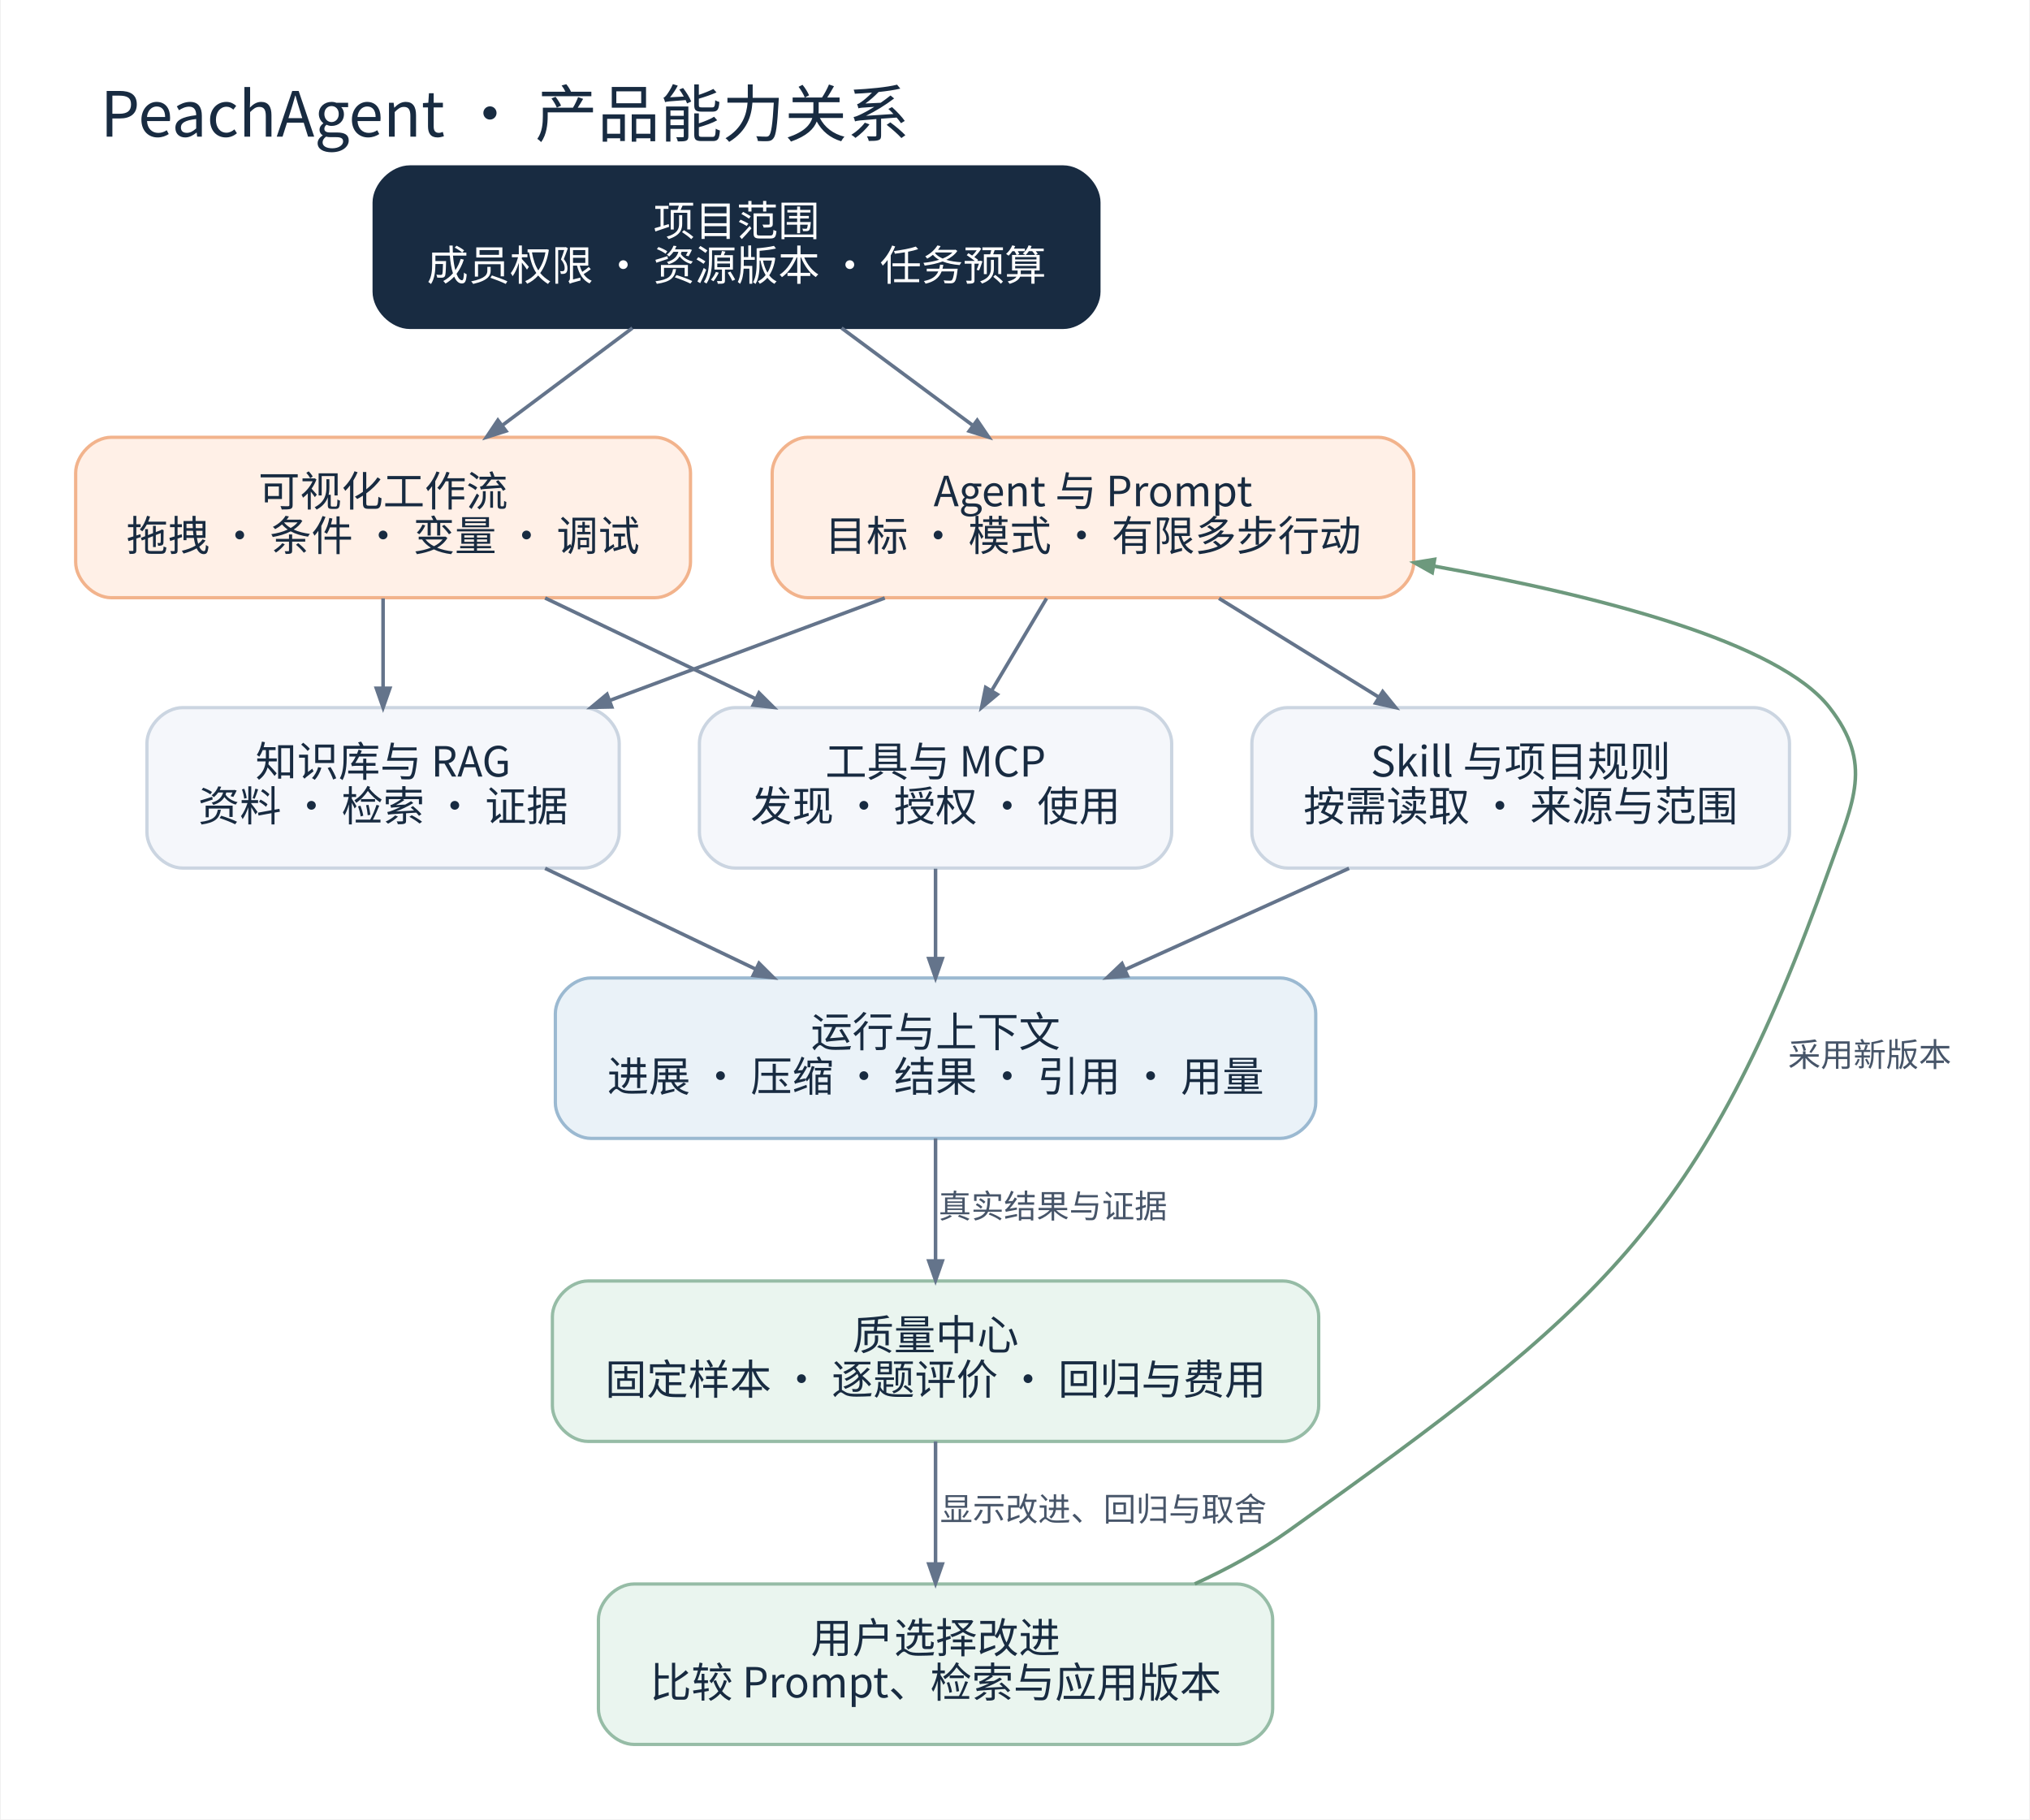
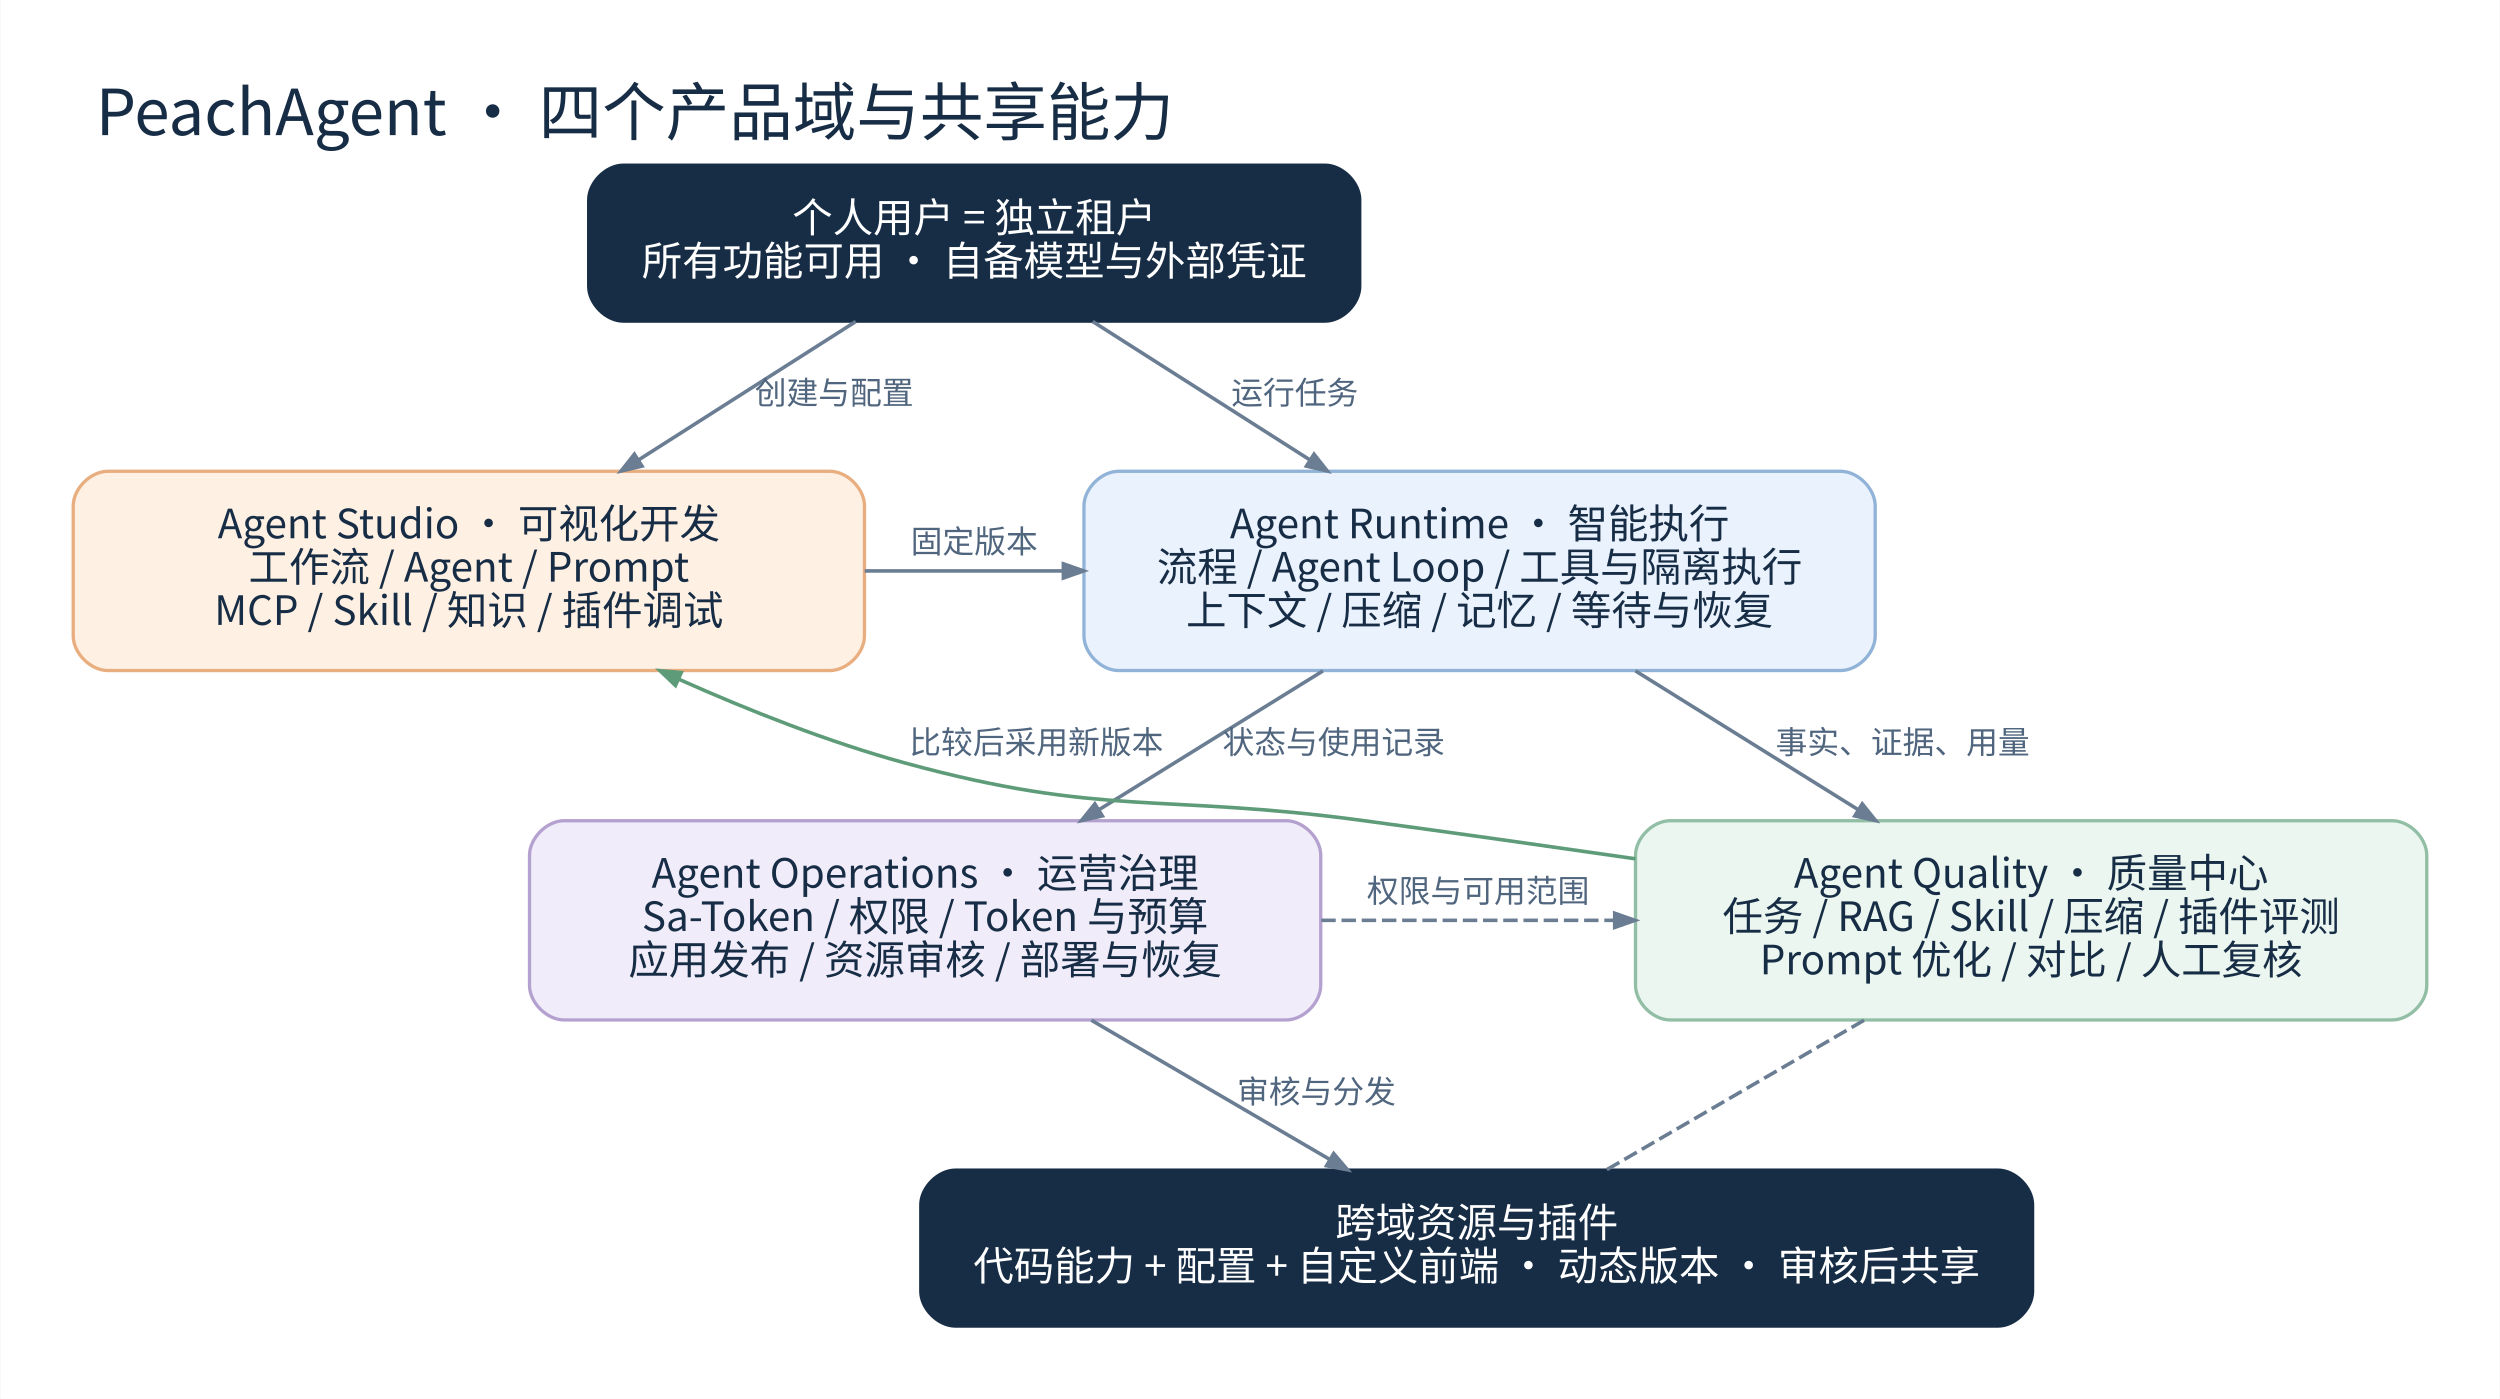
- <svg xmlns="http://www.w3.org/2000/svg" width="683pt" height="612pt" viewBox="0.00 0.00 682.90 612.40">
-   <g id="graph0" class="graph" transform="scale(1 1) rotate(0) translate(25.2 587.2)">
-     <polygon fill="#ffffff" stroke="transparent" points="-25.2,25.2 -25.2,-587.2 657.7,-587.2 657.7,25.2 -25.2,25.2" />
-     <text text-anchor="middle" x="144.5" y="-541.2" font-family="Noto Sans CJK SC" font-size="21.00" fill="#182b41">PeachAgent · 产品能力关系</text>
+ <svg xmlns="http://www.w3.org/2000/svg" width="865pt" height="484pt" viewBox="0.00 0.00 865.40 484.40">
+   <g id="graph0" class="graph" transform="scale(1 1) rotate(0) translate(25.2 459.2)">
+     <polygon fill="#ffffff" stroke="transparent" points="-25.2,25.2 -25.2,-459.2 840.2,-459.2 840.2,25.2 -25.2,25.2" />
+     <text text-anchor="middle" x="194.5" y="-412.4" font-family="Noto Sans CJK SC" font-size="22.00" fill="#172d45">PeachAgent · 四个产品域与共享能力</text>
    <g id="node1" class="node">
-       <path fill="#182b41" stroke="#182b41" stroke-width="1.1" d="M332.5,-531C332.5,-531 112.5,-531 112.5,-531 106.5,-531 100.5,-525 100.5,-519 100.5,-519 100.5,-489 100.5,-489 100.5,-483 106.5,-477 112.5,-477 112.5,-477 332.5,-477 332.5,-477 338.5,-477 344.5,-483 344.5,-489 344.5,-489 344.5,-519 344.5,-519 344.5,-525 338.5,-531 332.5,-531" />
-       <text text-anchor="middle" x="222.5" y="-507.8" font-family="Noto Sans CJK SC" font-size="14.00" fill="#ffffff">项目范围</text>
-       <text text-anchor="middle" x="222.5" y="-492.8" font-family="Noto Sans CJK SC" font-size="14.00" fill="#ffffff">成员权限 · 资源版本 · 任务预算</text>
+       <path fill="#172d45" stroke="#172d45" stroke-width="1.15" d="M433.5,-402C433.5,-402 190.5,-402 190.5,-402 184.5,-402 178.5,-396 178.5,-390 178.5,-390 178.5,-360 178.5,-360 178.5,-354 184.5,-348 190.5,-348 190.5,-348 433.5,-348 433.5,-348 439.5,-348 445.5,-354 445.5,-360 445.5,-360 445.5,-390 445.5,-390 445.5,-396 439.5,-402 433.5,-402" />
+       <text text-anchor="middle" x="312" y="-378.8" font-family="Noto Sans CJK SC" font-size="14.00" fill="white">个人用户 = 独立租户</text>
+       <text text-anchor="middle" x="312" y="-363.8" font-family="Noto Sans CJK SC" font-size="14.00" fill="white">所有功能可用 · 自备模型与外部凭证</text>
    </g>
    <g id="node2" class="node">
-       <path fill="#fff0e7" stroke="#f2b38c" stroke-width="1.1" d="M195,-440C195,-440 12,-440 12,-440 6,-440 0,-434 0,-428 0,-428 0,-398 0,-398 0,-392 6,-386 12,-386 12,-386 195,-386 195,-386 201,-386 207,-392 207,-398 207,-398 207,-428 207,-428 207,-434 201,-440 195,-440" />
-       <text text-anchor="middle" x="103.5" y="-416.8" font-family="Noto Sans CJK SC" font-size="14.00" fill="#182b41">可视化工作流</text>
-       <text text-anchor="middle" x="103.5" y="-401.8" font-family="Noto Sans CJK SC" font-size="14.00" fill="#182b41">拖拽 · 条件 · 变量 · 调试</text>
+       <path fill="#fff0e4" stroke="#e8ae7f" stroke-width="1.15" d="M262,-296C262,-296 12,-296 12,-296 6,-296 0,-290 0,-284 0,-284 0,-239 0,-239 0,-233 6,-227 12,-227 12,-227 262,-227 262,-227 268,-227 274,-233 274,-239 274,-239 274,-284 274,-284 274,-290 268,-296 262,-296" />
+       <text text-anchor="middle" x="137" y="-272.8" font-family="Noto Sans CJK SC" font-size="14.00" fill="#172d45">Agent Studio · 可视化开发</text>
+       <text text-anchor="middle" x="137" y="-257.8" font-family="Noto Sans CJK SC" font-size="14.00" fill="#172d45">工作流 / Agent / Prompt</text>
+       <text text-anchor="middle" x="137" y="-242.8" font-family="Noto Sans CJK SC" font-size="14.00" fill="#172d45">MCP / Skill / 知识 / 插件调试</text>
    </g>
    <g id="edge1" class="edge">
-       <path fill="none" stroke="#64748b" stroke-width="1.2" d="M187.44,-476.78C173.76,-466.55 158,-454.76 143.85,-444.18" />
-       <polygon fill="#64748b" stroke="#64748b" stroke-width="1.2" points="144.88,-442.11 138.31,-440.03 142.15,-445.75 144.88,-442.11" />
+       <path fill="none" stroke="#6a7d93" stroke-width="1.25" d="M270.97,-347.86C248.62,-333.62 220.57,-315.74 195.92,-300.04" />
+       <polygon fill="#6a7d93" stroke="#6a7d93" stroke-width="1.25" points="196.95,-297.79 189.73,-296.1 194.32,-301.92 196.95,-297.79" />
+       <text text-anchor="middle" x="263.5" y="-319.2" font-family="Noto Sans CJK SC" font-size="11.00" fill="#50657e">创建与配置</text>
    </g>
    <g id="node3" class="node">
-       <path fill="#fff0e7" stroke="#f2b38c" stroke-width="1.1" d="M438.5,-440C438.5,-440 246.5,-440 246.5,-440 240.5,-440 234.5,-434 234.5,-428 234.5,-428 234.5,-398 234.5,-398 234.5,-392 240.5,-386 246.5,-386 246.5,-386 438.5,-386 438.5,-386 444.5,-386 450.5,-392 450.5,-398 450.5,-398 450.5,-428 450.5,-428 450.5,-434 444.5,-440 438.5,-440" />
-       <text text-anchor="middle" x="342.5" y="-416.8" font-family="Noto Sans CJK SC" font-size="14.00" fill="#182b41">Agent 与 Prompt</text>
-       <text text-anchor="middle" x="342.5" y="-401.8" font-family="Noto Sans CJK SC" font-size="14.00" fill="#182b41">目标 · 模式 · 有限多步行动</text>
+       <path fill="#eaf2fd" stroke="#91b3d7" stroke-width="1.15" d="M612,-296C612,-296 362,-296 362,-296 356,-296 350,-290 350,-284 350,-284 350,-239 350,-239 350,-233 356,-227 362,-227 362,-227 612,-227 612,-227 618,-227 624,-233 624,-239 624,-239 624,-284 624,-284 624,-290 618,-296 612,-296" />
+       <text text-anchor="middle" x="487" y="-272.8" font-family="Noto Sans CJK SC" font-size="14.00" fill="#172d45">Agent Runtime · 智能执行</text>
+       <text text-anchor="middle" x="487" y="-257.8" font-family="Noto Sans CJK SC" font-size="14.00" fill="#172d45">流程 / Agent Loop / 工具与隔离执行</text>
+       <text text-anchor="middle" x="487" y="-242.8" font-family="Noto Sans CJK SC" font-size="14.00" fill="#172d45">上下文 / 压缩 / 记忆 / 等待与恢复</text>
    </g>
    <g id="edge2" class="edge">
-       <path fill="none" stroke="#64748b" stroke-width="1.2" d="M257.85,-476.78C271.65,-466.55 287.55,-454.76 301.81,-444.18" />
-       <polygon fill="#64748b" stroke="#64748b" stroke-width="1.2" points="303.53,-445.73 307.4,-440.03 300.82,-442.08 303.53,-445.73" />
+       <path fill="none" stroke="#6a7d93" stroke-width="1.25" d="M353.03,-347.86C375.38,-333.62 403.43,-315.74 428.08,-300.04" />
+       <polygon fill="#6a7d93" stroke="#6a7d93" stroke-width="1.25" points="429.68,-301.92 434.27,-296.1 427.05,-297.79 429.68,-301.92" />
+       <text text-anchor="middle" x="423" y="-319.2" font-family="Noto Sans CJK SC" font-size="11.00" fill="#50657e">运行任务</text>
+     </g>
+     <g id="edge3" class="edge">
+       <path fill="none" stroke="#6a7d93" stroke-width="1.25" d="M274.07,-261.5C296.65,-261.5 320.11,-261.5 342.85,-261.5" />
+       <polygon fill="#6a7d93" stroke="#6a7d93" stroke-width="1.25" points="342.88,-263.95 349.88,-261.5 342.88,-259.05 342.88,-263.95" />
+       <text text-anchor="middle" x="312" y="-267.7" font-family="Noto Sans CJK SC" font-size="11.00" fill="#50657e">固定版本</text>
    </g>
    <g id="node4" class="node">
-       <path fill="#f5f7fb" stroke="#cbd5e1" stroke-width="1.1" d="M357,-349C357,-349 222,-349 222,-349 216,-349 210,-343 210,-337 210,-337 210,-307 210,-307 210,-301 216,-295 222,-295 222,-295 357,-295 357,-295 363,-295 369,-301 369,-307 369,-307 369,-337 369,-337 369,-343 363,-349 357,-349" />
-       <text text-anchor="middle" x="289.5" y="-325.8" font-family="Noto Sans CJK SC" font-size="14.00" fill="#182b41">工具与 MCP</text>
-       <text text-anchor="middle" x="289.5" y="-310.8" font-family="Noto Sans CJK SC" font-size="14.00" fill="#182b41">发现 · 授权 · 使用</text>
+       <path fill="#eaf6ef" stroke="#92bea5" stroke-width="1.15" d="M803,-175C803,-175 553,-175 553,-175 547,-175 541,-169 541,-163 541,-163 541,-118 541,-118 541,-112 547,-106 553,-106 553,-106 803,-106 803,-106 809,-106 815,-112 815,-118 815,-118 815,-163 815,-163 815,-169 809,-175 803,-175" />
+       <text text-anchor="middle" x="678" y="-151.8" font-family="Noto Sans CJK SC" font-size="14.00" fill="#172d45">Agent Quality · 质量中心</text>
+       <text text-anchor="middle" x="678" y="-136.8" font-family="Noto Sans CJK SC" font-size="14.00" fill="#172d45">任务 / RAG / Skill / 压缩 / 插件评测</text>
+       <text text-anchor="middle" x="678" y="-121.8" font-family="Noto Sans CJK SC" font-size="14.00" fill="#172d45">Prompt 优化 / 对比 / 人工复核</text>
    </g>
-     <g id="edge3" class="edge">
-       <path fill="none" stroke="#64748b" stroke-width="1.2" d="M158.05,-385.9C180.29,-375.26 206.09,-362.91 228.91,-351.99" />
-       <polygon fill="#64748b" stroke="#64748b" stroke-width="1.2" points="230.07,-353.96 234.95,-349.1 228.11,-349.85 230.07,-353.96" />
+     <g id="edge4" class="edge">
+       <path fill="none" stroke="#6a7d93" stroke-width="1.25" d="M540.97,-226.88C564.97,-211.92 593.31,-194.26 617.98,-178.89" />
+       <polygon fill="#6a7d93" stroke="#6a7d93" stroke-width="1.25" points="619.52,-180.82 624.17,-175.04 616.93,-176.66 619.52,-180.82" />
+       <text text-anchor="middle" x="633.5" y="-198.2" font-family="Noto Sans CJK SC" font-size="11.00" fill="#50657e">事实、证据、用量</text>
+     </g>
+     <g id="node5" class="node">
+       <path fill="#f1ecfa" stroke="#b4a1cf" stroke-width="1.15" d="M420,-175C420,-175 170,-175 170,-175 164,-175 158,-169 158,-163 158,-163 158,-118 158,-118 158,-112 164,-106 170,-106 170,-106 420,-106 420,-106 426,-106 432,-112 432,-118 432,-118 432,-163 432,-163 432,-169 426,-175 420,-175" />
+       <text text-anchor="middle" x="295" y="-151.8" font-family="Noto Sans CJK SC" font-size="14.00" fill="#172d45">Agent Operations · 运营治理</text>
+       <text text-anchor="middle" x="295" y="-136.8" font-family="Noto Sans CJK SC" font-size="14.00" fill="#172d45">Sa-Token / 权限 / Token 与预算</text>
+       <text text-anchor="middle" x="295" y="-121.8" font-family="Noto Sans CJK SC" font-size="14.00" fill="#172d45">应用发布 / 资源审核 / 部署与恢复</text>
+     </g>
+     <g id="edge5" class="edge">
+       <path fill="none" stroke="#6a7d93" stroke-width="1.25" d="M432.75,-226.88C408.62,-211.92 380.13,-194.26 355.33,-178.89" />
+       <polygon fill="#6a7d93" stroke="#6a7d93" stroke-width="1.25" points="356.36,-176.65 349.12,-175.04 353.77,-180.81 356.36,-176.65" />
+       <text text-anchor="middle" x="436.5" y="-198.2" font-family="Noto Sans CJK SC" font-size="11.00" fill="#50657e">状态与使用记录</text>
+     </g>
+     <g id="edge6" class="edge">
+       <path fill="none" stroke="#5e9b78" stroke-width="1.25" d="M540.95,-161.81C510.06,-166.27 477.42,-170.88 447,-175 376.42,-184.56 356.7,-176.19 288,-195 261.69,-202.2 234,-213.14 209.62,-224.03" />
+       <polygon fill="#5e9b78" stroke="#5e9b78" stroke-width="1.25" points="208.54,-221.83 203.17,-226.95 210.56,-226.3 208.54,-221.83" />
+       <text text-anchor="middle" x="333.5" y="-198.2" font-family="Noto Sans CJK SC" font-size="11.00" fill="#50657e">比较后采用新版本</text>
    </g>
    <g id="node6" class="node">
-       <path fill="#f5f7fb" stroke="#cbd5e1" stroke-width="1.1" d="M171,-349C171,-349 36,-349 36,-349 30,-349 24,-343 24,-337 24,-337 24,-307 24,-307 24,-301 30,-295 36,-295 36,-295 171,-295 171,-295 177,-295 183,-301 183,-307 183,-307 183,-337 183,-337 183,-343 177,-349 171,-349" />
-       <text text-anchor="middle" x="103.5" y="-325.8" font-family="Noto Sans CJK SC" font-size="14.00" fill="#182b41">知识库与 RAG</text>
-       <text text-anchor="middle" x="103.5" y="-310.8" font-family="Noto Sans CJK SC" font-size="14.00" fill="#182b41">资料 · 检索 · 证据</text>
+       <path fill="#172d45" stroke="#172d45" stroke-width="1.15" d="M666.5,-54C666.5,-54 305.5,-54 305.5,-54 299.5,-54 293.5,-48 293.5,-42 293.5,-42 293.5,-12 293.5,-12 293.5,-6 299.5,0 305.5,0 305.5,0 666.5,0 666.5,0 672.5,0 678.5,-6 678.5,-12 678.5,-12 678.5,-42 678.5,-42 678.5,-48 672.5,-54 666.5,-54" />
+       <text text-anchor="middle" x="486" y="-30.8" font-family="Noto Sans CJK SC" font-size="14.00" fill="white">跨域资源与插件</text>
+       <text text-anchor="middle" x="486" y="-15.8" font-family="Noto Sans CJK SC" font-size="14.00" fill="white">代码能力 + 配置 + 自定义前端 · 动态版本 · 审核后共享</text>
+     </g>
+     <g id="edge8" class="edge">
+       <path fill="none" stroke="#6a7d93" stroke-width="1.25" stroke-dasharray="5,2" d="M620.13,-105.9C591.54,-89.29 557.55,-69.55 530.94,-54.1" />
    </g>
    <g id="edge7" class="edge">
-       <path fill="none" stroke="#64748b" stroke-width="1.2" d="M103.5,-385.78C103.5,-376.36 103.5,-365.63 103.5,-355.73" />
-       <polygon fill="#64748b" stroke="#64748b" stroke-width="1.2" points="105.78,-355.53 103.5,-349.03 101.23,-355.53 105.78,-355.53" />
-     </g>
-     <g id="edge4" class="edge">
-       <path fill="none" stroke="#64748b" stroke-width="1.2" d="M326.88,-385.78C321.12,-376.09 314.51,-365.01 308.48,-354.87" />
-       <polygon fill="#64748b" stroke="#64748b" stroke-width="1.2" points="310.28,-353.45 305,-349.03 306.37,-355.78 310.28,-353.45" />
-     </g>
-     <g id="node5" class="node">
-       <path fill="#f5f7fb" stroke="#cbd5e1" stroke-width="1.1" d="M565,-349C565,-349 408,-349 408,-349 402,-349 396,-343 396,-337 396,-337 396,-307 396,-307 396,-301 402,-295 408,-295 408,-295 565,-295 565,-295 571,-295 577,-301 577,-307 577,-307 577,-337 577,-337 577,-343 571,-349 565,-349" />
-       <text text-anchor="middle" x="486.5" y="-325.8" font-family="Noto Sans CJK SC" font-size="14.00" fill="#182b41">Skill 与项目规则</text>
-       <text text-anchor="middle" x="486.5" y="-310.8" font-family="Noto Sans CJK SC" font-size="14.00" fill="#182b41">按需读取 · 来源与范围</text>
-     </g>
-     <g id="edge5" class="edge">
-       <path fill="none" stroke="#64748b" stroke-width="1.2" d="M384.93,-385.78C401.77,-375.37 421.23,-363.34 438.58,-352.62" />
-       <polygon fill="#64748b" stroke="#64748b" stroke-width="1.2" points="440.04,-354.39 444.38,-349.03 437.65,-350.52 440.04,-354.39" />
-     </g>
-     <g id="edge6" class="edge">
-       <path fill="none" stroke="#64748b" stroke-width="1.2" d="M272.41,-385.9C243.35,-375.08 209.55,-362.49 179.86,-351.44" />
-       <polygon fill="#64748b" stroke="#64748b" stroke-width="1.2" points="180.48,-349.24 173.59,-349.1 178.89,-353.5 180.48,-349.24" />
-     </g>
-     <g id="node7" class="node">
-       <path fill="#eaf2f8" stroke="#9bb9d1" stroke-width="1.1" d="M405.5,-258C405.5,-258 173.5,-258 173.5,-258 167.5,-258 161.5,-252 161.5,-246 161.5,-246 161.5,-216 161.5,-216 161.5,-210 167.5,-204 173.5,-204 173.5,-204 405.5,-204 405.5,-204 411.5,-204 417.5,-210 417.5,-216 417.5,-216 417.5,-246 417.5,-246 417.5,-252 411.5,-258 405.5,-258" />
-       <text text-anchor="middle" x="289.5" y="-234.8" font-family="Noto Sans CJK SC" font-size="14.00" fill="#182b41">运行与上下文</text>
-       <text text-anchor="middle" x="289.5" y="-219.8" font-family="Noto Sans CJK SC" font-size="14.00" fill="#182b41">进展 · 压缩 · 结果 · 引用 · 用量</text>
-     </g>
-     <g id="edge8" class="edge">
-       <path fill="none" stroke="#64748b" stroke-width="1.2" d="M289.5,-294.78C289.5,-285.36 289.5,-274.63 289.5,-264.73" />
-       <polygon fill="#64748b" stroke="#64748b" stroke-width="1.2" points="291.78,-264.53 289.5,-258.03 287.23,-264.53 291.78,-264.53" />
+       <path fill="none" stroke="#6a7d93" stroke-width="1.25" stroke-dasharray="5,2" d="M432.19,-140.5C465.15,-140.5 500.46,-140.5 533.73,-140.5" />
+       <polygon fill="#6a7d93" stroke="#6a7d93" stroke-width="1.25" points="533.8,-142.95 540.8,-140.5 533.8,-138.05 533.8,-142.95" />
+       <text text-anchor="middle" x="486.5" y="-146.7" font-family="Noto Sans CJK SC" font-size="11.00" fill="#50657e">权限与可用范围</text>
    </g>
    <g id="edge9" class="edge">
-       <path fill="none" stroke="#64748b" stroke-width="1.2" d="M428.72,-294.9C405.07,-284.21 377.61,-271.81 353.37,-260.85" />
-       <polygon fill="#64748b" stroke="#64748b" stroke-width="1.2" points="354.13,-258.7 347.27,-258.1 352.26,-262.85 354.13,-258.7" />
-     </g>
-     <g id="edge10" class="edge">
-       <path fill="none" stroke="#64748b" stroke-width="1.2" d="M158.05,-294.9C180.29,-284.26 206.09,-271.91 228.91,-260.99" />
-       <polygon fill="#64748b" stroke="#64748b" stroke-width="1.2" points="230.07,-262.96 234.95,-258.1 228.11,-258.85 230.07,-262.96" />
-     </g>
-     <g id="node8" class="node">
-       <path fill="#eaf5ef" stroke="#96bca6" stroke-width="1.1" d="M406.5,-156C406.5,-156 172.5,-156 172.5,-156 166.5,-156 160.5,-150 160.5,-144 160.5,-144 160.5,-114 160.5,-114 160.5,-108 166.5,-102 172.5,-102 172.5,-102 406.5,-102 406.5,-102 412.5,-102 418.5,-108 418.5,-114 418.5,-114 418.5,-144 418.5,-144 418.5,-150 412.5,-156 406.5,-156" />
-       <text text-anchor="middle" x="289.5" y="-132.8" font-family="Noto Sans CJK SC" font-size="14.00" fill="#182b41">质量中心</text>
-       <text text-anchor="middle" x="289.5" y="-117.8" font-family="Noto Sans CJK SC" font-size="14.00" fill="#182b41">固定样本 · 逐题评价 · 回归与费用</text>
-     </g>
-     <g id="edge11" class="edge">
-       <path fill="none" stroke="#64748b" stroke-width="1.2" d="M289.5,-203.99C289.5,-191.47 289.5,-176.32 289.5,-163.01" />
-       <polygon fill="#64748b" stroke="#64748b" stroke-width="1.2" points="291.78,-162.73 289.5,-156.23 287.23,-162.73 291.78,-162.73" />
-       <text text-anchor="middle" x="329" y="-177.2" font-family="Noto Sans CJK SC" font-size="11.00" fill="#475569">真实结果与证据</text>
-     </g>
-     <g id="node9" class="node">
-       <path fill="#eaf5ef" stroke="#96bca6" stroke-width="1.1" d="M391,-54C391,-54 188,-54 188,-54 182,-54 176,-48 176,-42 176,-42 176,-12 176,-12 176,-6 182,0 188,0 188,0 391,0 391,0 397,0 403,-6 403,-12 403,-12 403,-42 403,-42 403,-48 397,-54 391,-54" />
-       <text text-anchor="middle" x="289.5" y="-30.8" font-family="Noto Sans CJK SC" font-size="14.00" fill="#182b41">用户选择改进</text>
-       <text text-anchor="middle" x="289.5" y="-15.8" font-family="Noto Sans CJK SC" font-size="14.00" fill="#182b41">比较 Prompt、检索与应用版本</text>
-     </g>
-     <g id="edge12" class="edge">
-       <path fill="none" stroke="#64748b" stroke-width="1.2" d="M289.5,-101.99C289.5,-89.47 289.5,-74.32 289.5,-61.01" />
-       <polygon fill="#64748b" stroke="#64748b" stroke-width="1.2" points="291.78,-60.73 289.5,-54.23 287.23,-60.73 291.78,-60.73" />
-       <text text-anchor="middle" x="346" y="-75.2" font-family="Noto Sans CJK SC" font-size="11.00" fill="#475569">显示改进、回归与取舍</text>
-     </g>
-     <g id="edge13" class="edge">
-       <path fill="none" stroke="#6d997d" stroke-width="1.2" d="M376.77,-54.04C387.93,-59.13 398.82,-65.09 408.5,-72 512.6,-146.35 547.57,-174.49 590.5,-295 598.55,-317.61 605.23,-330.06 590.5,-349 573.43,-370.95 513.76,-386.49 457.23,-396.65" />
-       <polygon fill="#6d997d" stroke="#6d997d" stroke-width="1.2" points="456.72,-394.43 450.71,-397.8 457.51,-398.91 456.72,-394.43" />
-       <text text-anchor="middle" x="604" y="-228.2" font-family="Noto Sans CJK SC" font-size="11.00" fill="#475569">采用新版本</text>
+       <path fill="none" stroke="#6a7d93" stroke-width="1.25" d="M352.57,-105.9C378.79,-90.59 409.58,-72.61 434.96,-57.79" />
+       <polygon fill="#6a7d93" stroke="#6a7d93" stroke-width="1.25" points="436.48,-59.74 441.29,-54.1 434.01,-55.51 436.48,-59.74" />
+       <text text-anchor="middle" x="430.5" y="-77.2" font-family="Noto Sans CJK SC" font-size="11.00" fill="#50657e">审核与分发</text>
    </g>
  </g>
</svg>
